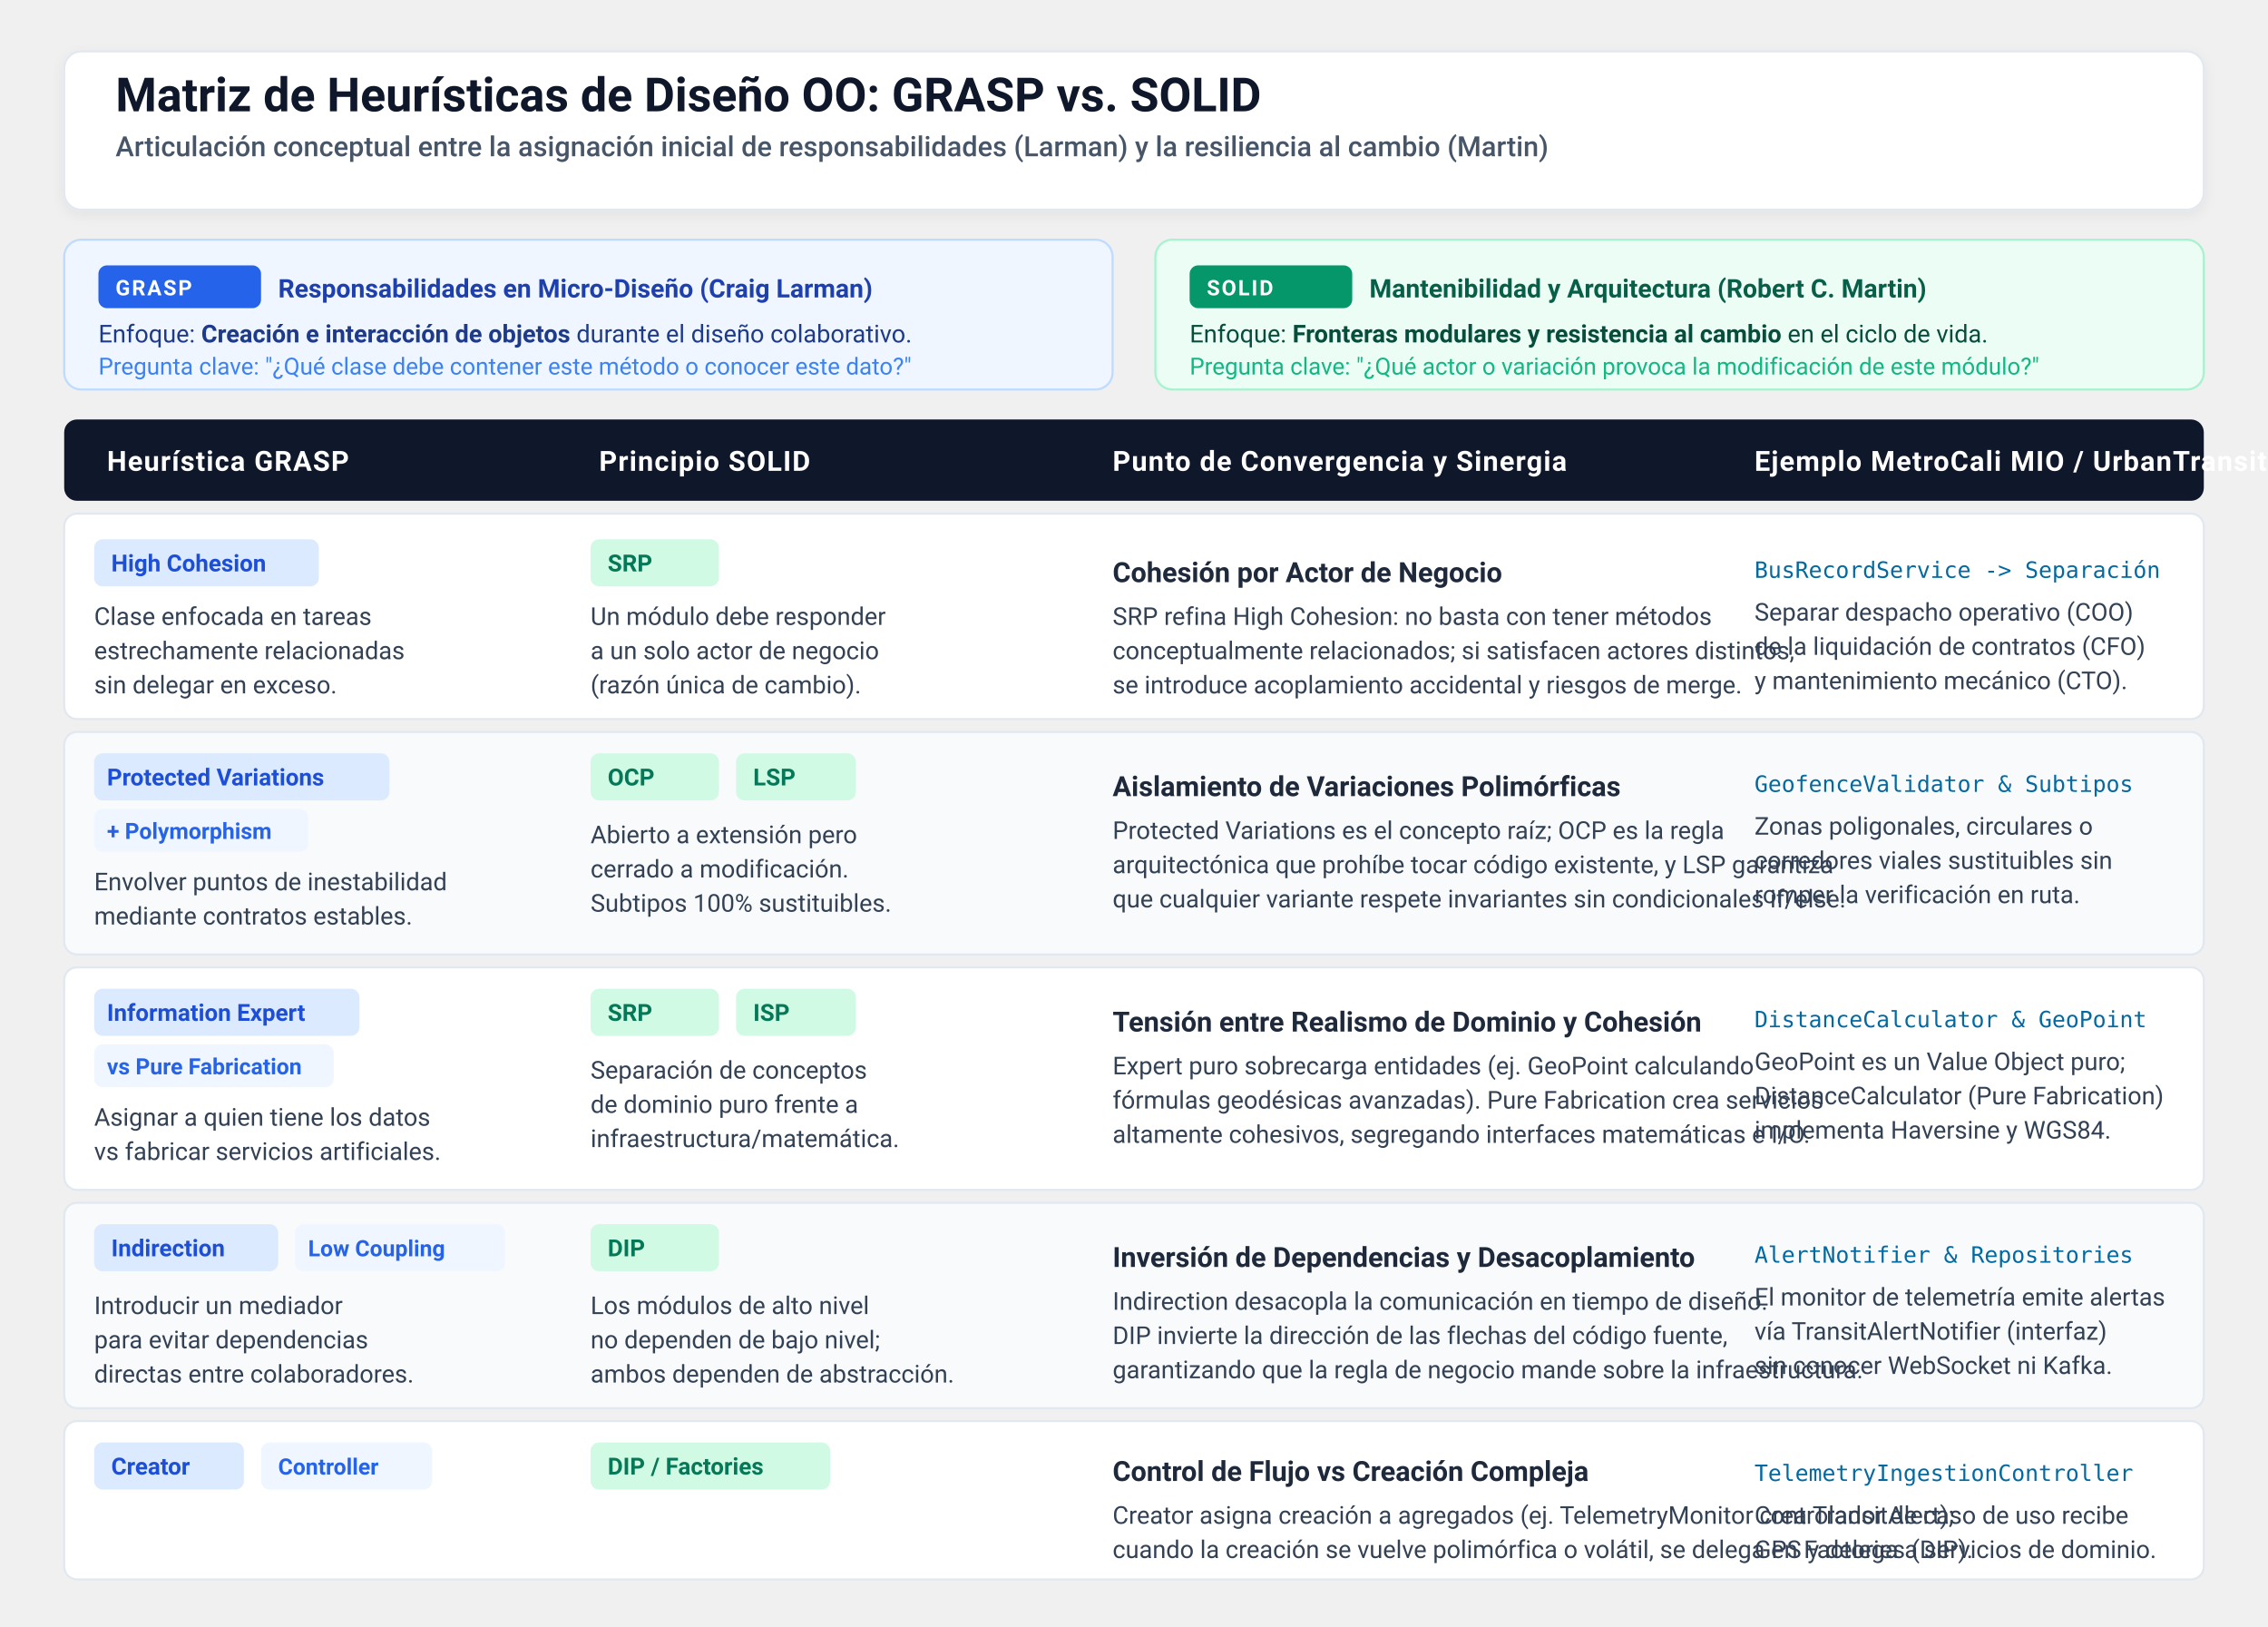
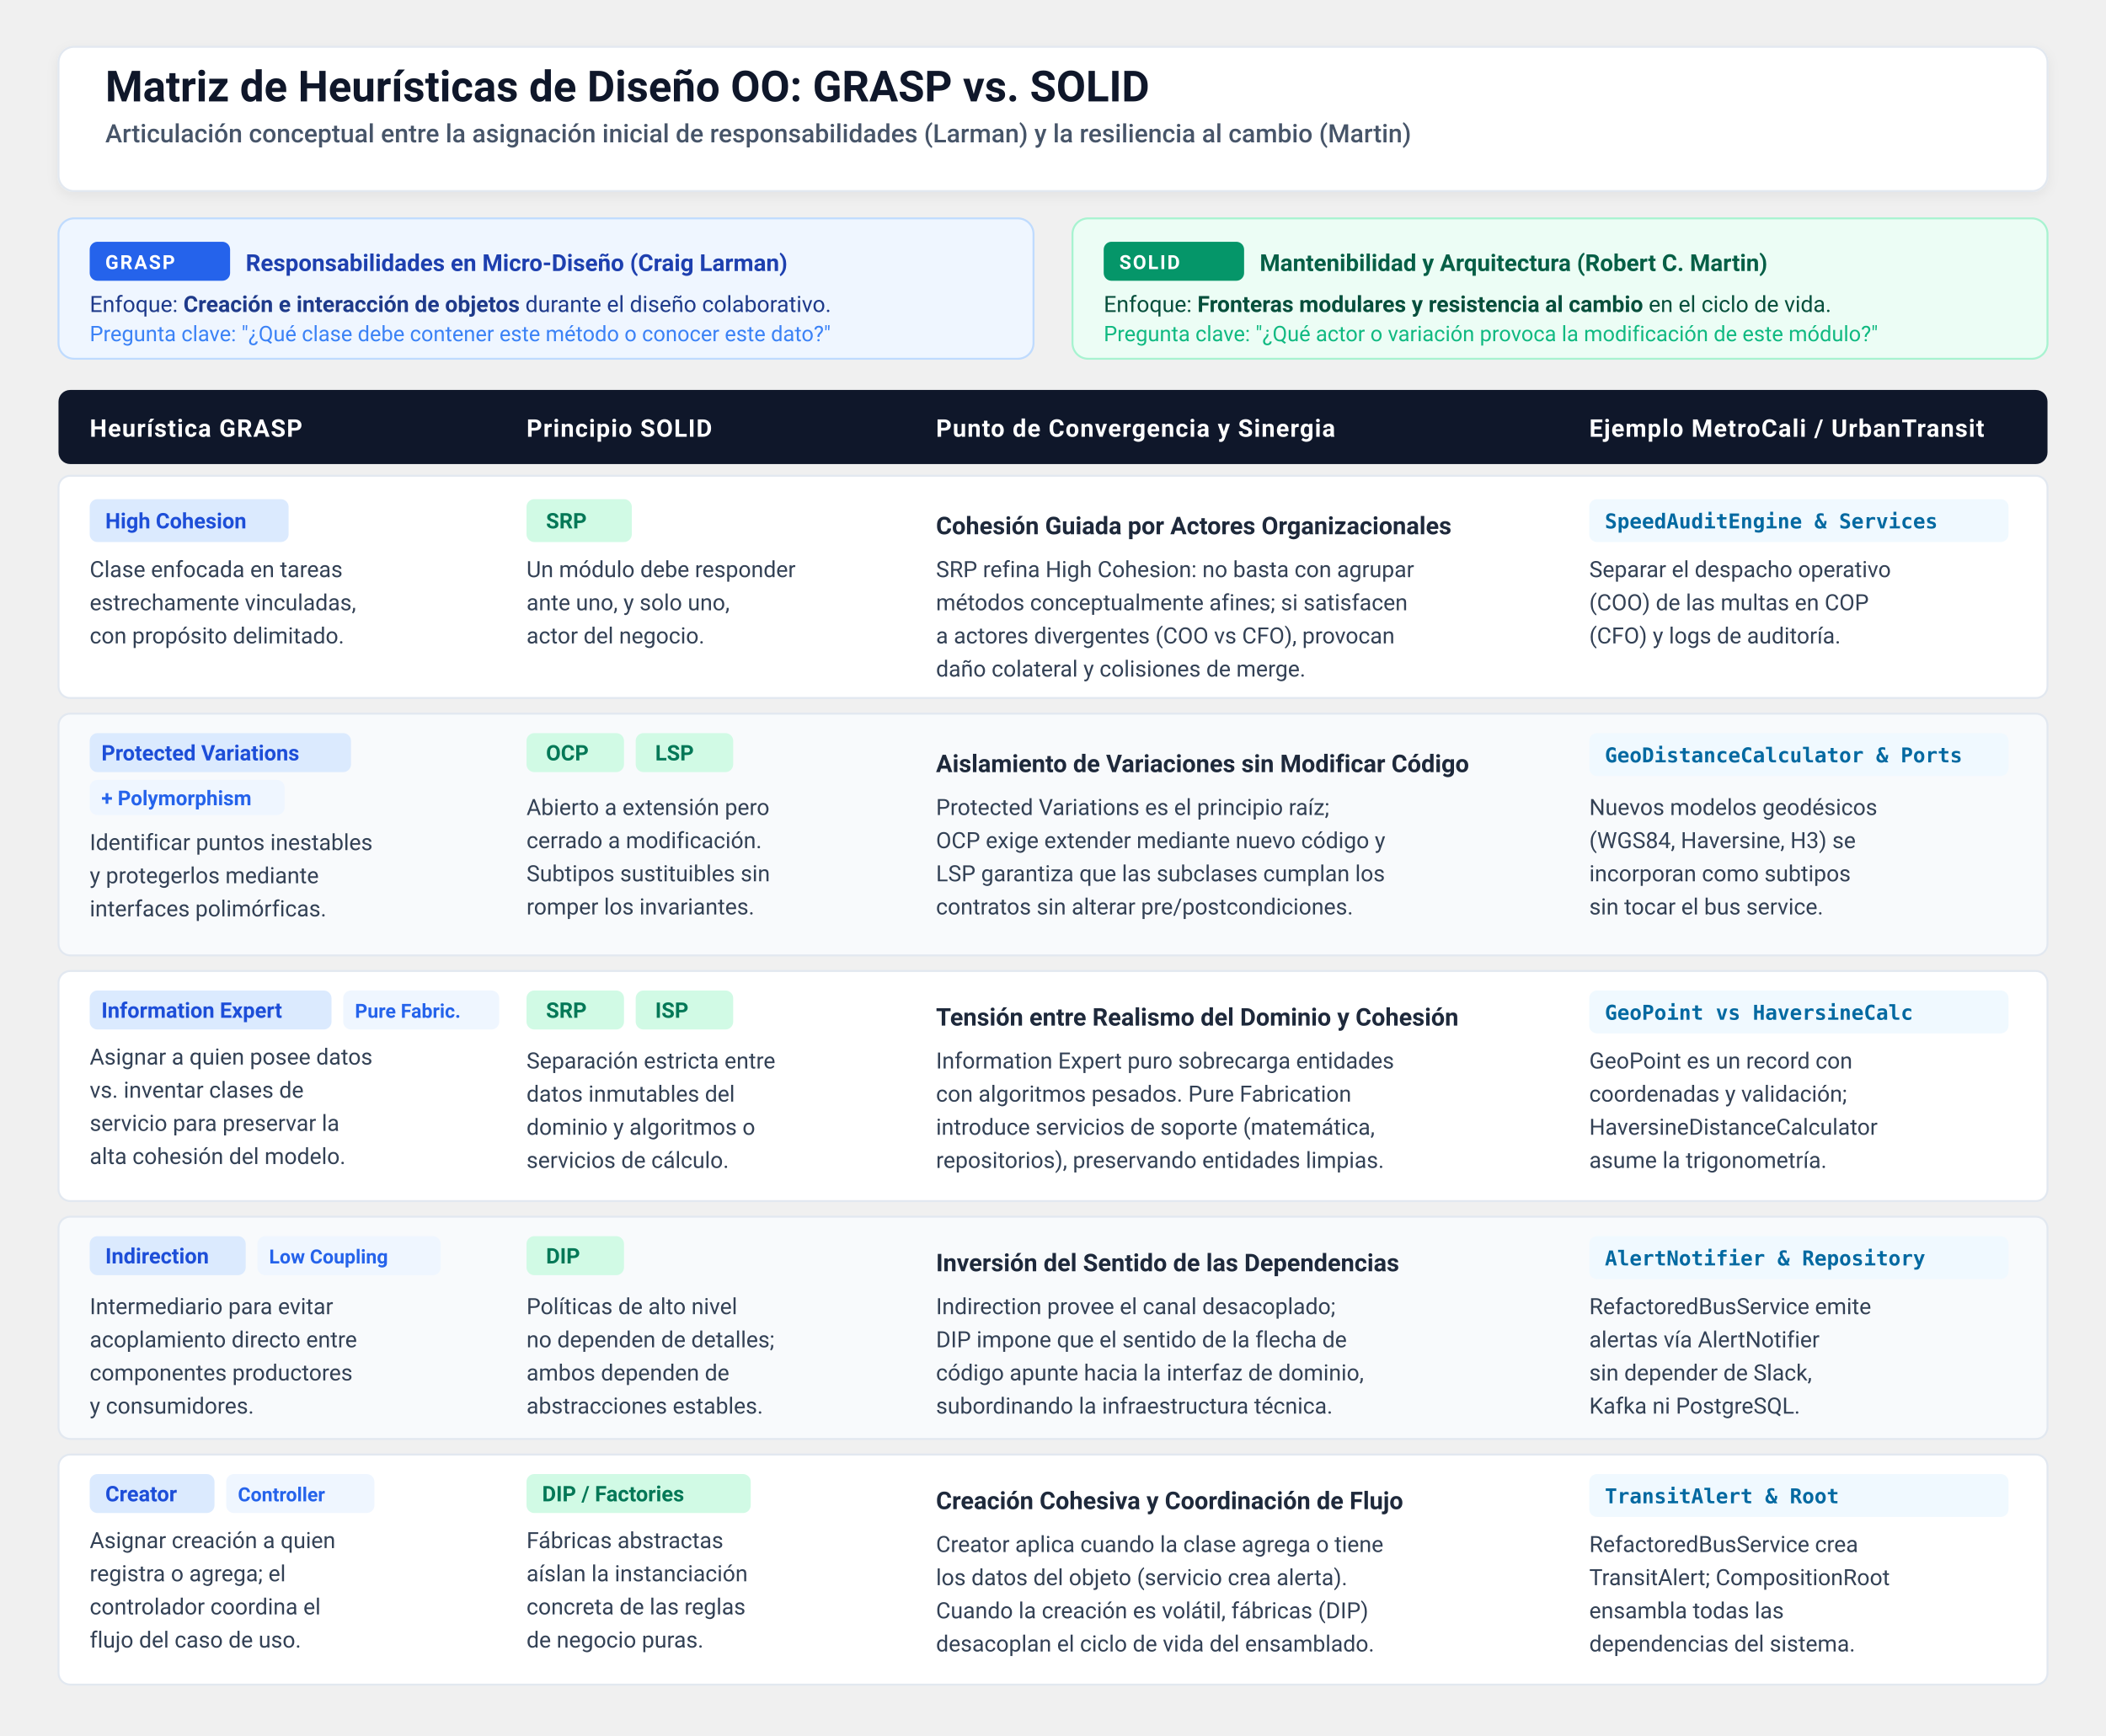
- <svg xmlns="http://www.w3.org/2000/svg" viewBox="0 0 1060 760" width="100%" height="100%" style="background-color: #f8fafc; font-family: -apple-system, BlinkMacSystemFont, 'Segoe UI', Roboto, Helvetica, Arial, sans-serif;">
+ <svg xmlns="http://www.w3.org/2000/svg" viewBox="0 0 1080 890" width="100%" height="100%" style="background-color: #f8fafc; font-family: -apple-system, BlinkMacSystemFont, 'Segoe UI', Roboto, Helvetica, Arial, sans-serif;">
  <defs>
    <style>
      .title { font-size: 22px; font-weight: 700; fill: #0f172a; }
      .subtitle { font-size: 13px; font-weight: 500; fill: #475569; }
-       .col-header { font-size: 13px; font-weight: 700; fill: #ffffff; letter-spacing: 0.5px; text-transform: uppercase; }
-       .row-title { font-size: 13px; font-weight: 700; fill: #1e293b; }
-       .row-badge { font-size: 11px; font-weight: 600; }
-       .cell-text { font-size: 11.5px; fill: #334155; line-height: 1.4; }
-       .cell-code { font-family: ui-monospace, SFMono-Regular, Menlo, Monaco, Consolas, monospace; font-size: 10.5px; fill: #0369a1; background-color: #f0f9ff; }
+       .col-header { font-size: 12.5px; font-weight: 700; fill: #ffffff; letter-spacing: 0.5px; text-transform: uppercase; }
+       .row-title { font-size: 12.5px; font-weight: 700; fill: #1e293b; }
+       .badge-grasp { font-size: 11px; font-weight: 700; fill: #1d4ed8; }
+       .badge-solid { font-size: 11px; font-weight: 700; fill: #047857; }
+       .cell-text { font-size: 11.5px; fill: #334155; }
+       .cell-code { font-family: ui-monospace, SFMono-Regular, Menlo, Monaco, Consolas, monospace; font-size: 10.5px; font-weight: 600; fill: #0369a1; }
      .section-badge { font-size: 10px; font-weight: 700; text-transform: uppercase; letter-spacing: 0.8px; }
    </style>
    <filter id="shadow" x="-2%" y="-1%" width="104%" height="104%" filterUnits="userSpaceOnUse">
      <feDropShadow dx="0" dy="2" stdDeviation="3" flood-color="#0f172a" flood-opacity="0.06" />
    </filter>
  </defs>
-   <rect x="30" y="24" width="1000" height="74" rx="8" fill="#ffffff" stroke="#e2e8f0" stroke-width="1" filter="url(#shadow)" />
+   <rect x="30" y="24" width="1020" height="74" rx="8" fill="#ffffff" stroke="#e2e8f0" stroke-width="1" filter="url(#shadow)" />
  <text x="54" y="52" class="title">Matriz de Heurísticas de Diseño OO: GRASP vs. SOLID</text>
  <text x="54" y="73" class="subtitle">Articulación conceptual entre la asignación inicial de responsabilidades (Larman) y la resiliencia al cambio (Martin)</text>
  <g transform="translate(30, 112)">
-     <rect x="0" y="0" width="490" height="70" rx="8" fill="#eff6ff" stroke="#bfdbfe" stroke-width="1" />
-     <rect x="16" y="12" width="76" height="20" rx="4" fill="#2563eb" />
+     <rect x="0" y="0" width="500" height="72" rx="8" fill="#eff6ff" stroke="#bfdbfe" stroke-width="1" />
+     <rect x="16" y="12" width="72" height="20" rx="4" fill="#2563eb" />
    <text x="24" y="26" class="section-badge" fill="#ffffff">GRASP</text>
-     <text x="100" y="27" font-size="12px" font-weight="700" fill="#1e40af">Responsabilidades en Micro-Diseño (Craig Larman)</text>
+     <text x="96" y="27" font-size="12px" font-weight="700" fill="#1e40af">Responsabilidades en Micro-Diseño (Craig Larman)</text>
    <text x="16" y="48" font-size="11.5px" fill="#1e3a8a">Enfoque: <tspan font-weight="600">Creación e interacción de objetos</tspan> durante el diseño colaborativo.</text>
    <text x="16" y="63" font-size="11px" fill="#3b82f6">Pregunta clave: "¿Qué clase debe contener este método o conocer este dato?"</text>
-     <rect x="510" y="0" width="490" height="70" rx="8" fill="#ecfdf5" stroke="#a7f3d0" stroke-width="1" />
-     <rect x="526" y="12" width="76" height="20" rx="4" fill="#059669" />
-     <text x="534" y="26" class="section-badge" fill="#ffffff">SOLID</text>
-     <text x="610" y="27" font-size="12px" font-weight="700" fill="#065f46">Mantenibilidad y Arquitectura (Robert C. Martin)</text>
-     <text x="526" y="48" font-size="11.5px" fill="#064e3b">Enfoque: <tspan font-weight="600">Fronteras modulares y resistencia al cambio</tspan> en el ciclo de vida.</text>
-     <text x="526" y="63" font-size="11px" fill="#10b981">Pregunta clave: "¿Qué actor o variación provoca la modificación de este módulo?"</text>
+     <rect x="520" y="0" width="500" height="72" rx="8" fill="#ecfdf5" stroke="#a7f3d0" stroke-width="1" />
+     <rect x="536" y="12" width="72" height="20" rx="4" fill="#059669" />
+     <text x="544" y="26" class="section-badge" fill="#ffffff">SOLID</text>
+     <text x="616" y="27" font-size="12px" font-weight="700" fill="#065f46">Mantenibilidad y Arquitectura (Robert C. Martin)</text>
+     <text x="536" y="48" font-size="11.5px" fill="#064e3b">Enfoque: <tspan font-weight="600">Fronteras modulares y resistencia al cambio</tspan> en el ciclo de vida.</text>
+     <text x="536" y="63" font-size="11px" fill="#10b981">Pregunta clave: "¿Qué actor o variación provoca la modificación de este módulo?"</text>
  </g>
-   <g transform="translate(30, 196)">
-     <rect x="0" y="0" width="1000" height="38" rx="6" fill="#0f172a" />
-     <text x="20" y="24" class="col-header">Heurística GRASP</text>
-     <text x="250" y="24" class="col-header">Principio SOLID</text>
-     <text x="490" y="24" class="col-header">Punto de Convergencia y Sinergia</text>
-     <text x="790" y="24" class="col-header">Ejemplo MetroCali MIO / UrbanTransit</text>
+   <g transform="translate(30, 200)">
+     <rect x="0" y="0" width="1020" height="38" rx="6" fill="#0f172a" />
+     <text x="16" y="24" class="col-header">Heurística GRASP</text>
+     <text x="240" y="24" class="col-header">Principio SOLID</text>
+     <text x="450" y="24" class="col-header">Punto de Convergencia y Sinergia</text>
+     <text x="785" y="24" class="col-header">Ejemplo MetroCali / UrbanTransit</text>
    <g transform="translate(0, 44)">
-       <rect x="0" y="0" width="1000" height="96" rx="6" fill="#ffffff" stroke="#e2e8f0" stroke-width="1" />
-       <rect x="14" y="12" width="105" height="22" rx="4" fill="#dbeafe" />
-       <text x="22" y="27" class="row-badge" fill="#1d4ed8">High Cohesion</text>
-       <text x="14" y="52" class="cell-text">Clase enfocada en tareas</text>
-       <text x="14" y="68" class="cell-text">estrechamente relacionadas</text>
-       <text x="14" y="84" class="cell-text">sin delegar en exceso.</text>
-       <rect x="246" y="12" width="60" height="22" rx="4" fill="#d1fae5" />
-       <text x="254" y="27" class="row-badge" fill="#047857">SRP</text>
-       <text x="246" y="52" class="cell-text">Un módulo debe responder</text>
-       <text x="246" y="68" class="cell-text">a un solo actor de negocio</text>
-       <text x="246" y="84" class="cell-text">(razón única de cambio).</text>
-       <text x="490" y="32" class="row-title">Cohesión por Actor de Negocio</text>
-       <text x="490" y="52" class="cell-text">SRP refina High Cohesion: no basta con tener métodos</text>
-       <text x="490" y="68" class="cell-text">conceptualmente relacionados; si satisfacen actores distintos,</text>
-       <text x="490" y="84" class="cell-text">se introduce acoplamiento accidental y riesgos de merge.</text>
-       <text x="790" y="30" class="cell-code">BusRecordService -&gt; Separación</text>
-       <text x="790" y="50" class="cell-text">Separar despacho operativo (COO)</text>
-       <text x="790" y="66" class="cell-text">de la liquidación de contratos (CFO)</text>
-       <text x="790" y="82" class="cell-text">y mantenimiento mecánico (CTO).</text>
+       <rect x="0" y="0" width="1020" height="114" rx="6" fill="#ffffff" stroke="#e2e8f0" stroke-width="1" />
+       <rect x="16" y="12" width="102" height="22" rx="4" fill="#dbeafe" />
+       <text x="24" y="27" class="badge-grasp">High Cohesion</text>
+       <text x="16" y="52" class="cell-text">Clase enfocada en tareas</text>
+       <text x="16" y="69" class="cell-text">estrechamente vinculadas,</text>
+       <text x="16" y="86" class="cell-text">con propósito delimitado.</text>
+       <rect x="240" y="12" width="54" height="22" rx="4" fill="#d1fae5" />
+       <text x="250" y="27" class="badge-solid">SRP</text>
+       <text x="240" y="52" class="cell-text">Un módulo debe responder</text>
+       <text x="240" y="69" class="cell-text">ante uno, y solo uno,</text>
+       <text x="240" y="86" class="cell-text">actor del negocio.</text>
+       <text x="450" y="30" class="row-title">Cohesión Guiada por Actores Organizacionales</text>
+       <text x="450" y="52" class="cell-text">SRP refina High Cohesion: no basta con agrupar</text>
+       <text x="450" y="69" class="cell-text">métodos conceptualmente afines; si satisfacen</text>
+       <text x="450" y="86" class="cell-text">a actores divergentes (COO vs CFO), provocan</text>
+       <text x="450" y="103" class="cell-text">daño colateral y colisiones de merge.</text>
+       <rect x="785" y="12" width="215" height="22" rx="4" fill="#f0f9ff" />
+       <text x="793" y="27" class="cell-code">SpeedAuditEngine &amp; Services</text>
+       <text x="785" y="52" class="cell-text">Separar el despacho operativo</text>
+       <text x="785" y="69" class="cell-text">(COO) de las multas en COP</text>
+       <text x="785" y="86" class="cell-text">(CFO) y logs de auditoría.</text>
    </g>
-     <g transform="translate(0, 146)">
-       <rect x="0" y="0" width="1000" height="104" rx="6" fill="#f8fafc" stroke="#e2e8f0" stroke-width="1" />
-       <rect x="14" y="10" width="138" height="22" rx="4" fill="#dbeafe" />
-       <text x="20" y="25" class="row-badge" fill="#1d4ed8">Protected Variations</text>
-       <rect x="14" y="36" width="100" height="20" rx="4" fill="#eff6ff" />
-       <text x="20" y="50" font-size="10.5px" font-weight="600" fill="#2563eb">+ Polymorphism</text>
-       <text x="14" y="74" class="cell-text">Envolver puntos de inestabilidad</text>
-       <text x="14" y="90" class="cell-text">mediante contratos estables.</text>
-       <rect x="246" y="10" width="60" height="22" rx="4" fill="#d1fae5" />
-       <text x="254" y="25" class="row-badge" fill="#047857">OCP</text>
-       <rect x="314" y="10" width="56" height="22" rx="4" fill="#d1fae5" />
-       <text x="322" y="25" class="row-badge" fill="#047857">LSP</text>
-       <text x="246" y="52" class="cell-text">Abierto a extensión pero</text>
-       <text x="246" y="68" class="cell-text">cerrado a modificación.</text>
-       <text x="246" y="84" class="cell-text">Subtipos 100% sustituibles.</text>
-       <text x="490" y="30" class="row-title">Aislamiento de Variaciones Polimórficas</text>
-       <text x="490" y="50" class="cell-text">Protected Variations es el concepto raíz; OCP es la regla</text>
-       <text x="490" y="66" class="cell-text">arquitectónica que prohíbe tocar código existente, y LSP garantiza</text>
-       <text x="490" y="82" class="cell-text">que cualquier variante respete invariantes sin condicionales if/else.</text>
-       <text x="790" y="28" class="cell-code">GeofenceValidator &amp; Subtipos</text>
-       <text x="790" y="48" class="cell-text">Zonas poligonales, circulares o</text>
-       <text x="790" y="64" class="cell-text">corredores viales sustituibles sin</text>
-       <text x="790" y="80" class="cell-text">romper la verificación en ruta.</text>
+     <g transform="translate(0, 166)">
+       <rect x="0" y="0" width="1020" height="124" rx="6" fill="#f8fafc" stroke="#e2e8f0" stroke-width="1" />
+       <rect x="16" y="10" width="134" height="20" rx="4" fill="#dbeafe" />
+       <text x="22" y="24" class="badge-grasp">Protected Variations</text>
+       <rect x="16" y="34" width="100" height="18" rx="4" fill="#eff6ff" />
+       <text x="22" y="47" font-size="10.5px" font-weight="600" fill="#2563eb">+ Polymorphism</text>
+       <text x="16" y="70" class="cell-text">Identificar puntos inestables</text>
+       <text x="16" y="87" class="cell-text">y protegerlos mediante</text>
+       <text x="16" y="104" class="cell-text">interfaces polimórficas.</text>
+       <rect x="240" y="10" width="50" height="20" rx="4" fill="#d1fae5" />
+       <text x="250" y="24" class="badge-solid">OCP</text>
+       <rect x="296" y="10" width="50" height="20" rx="4" fill="#d1fae5" />
+       <text x="306" y="24" class="badge-solid">LSP</text>
+       <text x="240" y="52" class="cell-text">Abierto a extensión pero</text>
+       <text x="240" y="69" class="cell-text">cerrado a modificación.</text>
+       <text x="240" y="86" class="cell-text">Subtipos sustituibles sin</text>
+       <text x="240" y="103" class="cell-text">romper los invariantes.</text>
+       <text x="450" y="30" class="row-title">Aislamiento de Variaciones sin Modificar Código</text>
+       <text x="450" y="52" class="cell-text">Protected Variations es el principio raíz;</text>
+       <text x="450" y="69" class="cell-text">OCP exige extender mediante nuevo código y</text>
+       <text x="450" y="86" class="cell-text">LSP garantiza que las subclases cumplan los</text>
+       <text x="450" y="103" class="cell-text">contratos sin alterar pre/postcondiciones.</text>
+       <rect x="785" y="10" width="215" height="22" rx="4" fill="#f0f9ff" />
+       <text x="793" y="25" class="cell-code">GeoDistanceCalculator &amp; Ports</text>
+       <text x="785" y="52" class="cell-text">Nuevos modelos geodésicos</text>
+       <text x="785" y="69" class="cell-text">(WGS84, Haversine, H3) se</text>
+       <text x="785" y="86" class="cell-text">incorporan como subtipos</text>
+       <text x="785" y="103" class="cell-text">sin tocar el bus service.</text>
    </g>
-     <g transform="translate(0, 256)">
-       <rect x="0" y="0" width="1000" height="104" rx="6" fill="#ffffff" stroke="#e2e8f0" stroke-width="1" />
-       <rect x="14" y="10" width="124" height="22" rx="4" fill="#dbeafe" />
-       <text x="20" y="25" class="row-badge" fill="#1d4ed8">Information Expert</text>
-       <rect x="14" y="36" width="112" height="20" rx="4" fill="#eff6ff" />
-       <text x="20" y="50" font-size="10.5px" font-weight="600" fill="#2563eb">vs Pure Fabrication</text>
-       <text x="14" y="74" class="cell-text">Asignar a quien tiene los datos</text>
-       <text x="14" y="90" class="cell-text">vs fabricar servicios artificiales.</text>
-       <rect x="246" y="10" width="60" height="22" rx="4" fill="#d1fae5" />
-       <text x="254" y="25" class="row-badge" fill="#047857">SRP</text>
-       <rect x="314" y="10" width="56" height="22" rx="4" fill="#d1fae5" />
-       <text x="322" y="25" class="row-badge" fill="#047857">ISP</text>
-       <text x="246" y="52" class="cell-text">Separación de conceptos</text>
-       <text x="246" y="68" class="cell-text">de dominio puro frente a</text>
-       <text x="246" y="84" class="cell-text">infraestructura/matemática.</text>
-       <text x="490" y="30" class="row-title">Tensión entre Realismo de Dominio y Cohesión</text>
-       <text x="490" y="50" class="cell-text">Expert puro sobrecarga entidades (ej. GeoPoint calculando</text>
-       <text x="490" y="66" class="cell-text">fórmulas geodésicas avanzadas). Pure Fabrication crea servicios</text>
-       <text x="490" y="82" class="cell-text">altamente cohesivos, segregando interfaces matemáticas e I/O.</text>
-       <text x="790" y="28" class="cell-code">DistanceCalculator &amp; GeoPoint</text>
-       <text x="790" y="48" class="cell-text">GeoPoint es un Value Object puro;</text>
-       <text x="790" y="64" class="cell-text">DistanceCalculator (Pure Fabrication)</text>
-       <text x="790" y="80" class="cell-text">implementa Haversine y WGS84.</text>
+     <g transform="translate(0, 298)">
+       <rect x="0" y="0" width="1020" height="118" rx="6" fill="#ffffff" stroke="#e2e8f0" stroke-width="1" />
+       <rect x="16" y="10" width="124" height="20" rx="4" fill="#dbeafe" />
+       <text x="22" y="24" class="badge-grasp">Information Expert</text>
+       <rect x="146" y="10" width="80" height="20" rx="4" fill="#eff6ff" />
+       <text x="152" y="24" font-size="10px" font-weight="600" fill="#2563eb">Pure Fabric.</text>
+       <text x="16" y="48" class="cell-text">Asignar a quien posee datos</text>
+       <text x="16" y="65" class="cell-text">vs. inventar clases de</text>
+       <text x="16" y="82" class="cell-text">servicio para preservar la</text>
+       <text x="16" y="99" class="cell-text">alta cohesión del modelo.</text>
+       <rect x="240" y="10" width="50" height="20" rx="4" fill="#d1fae5" />
+       <text x="250" y="24" class="badge-solid">SRP</text>
+       <rect x="296" y="10" width="50" height="20" rx="4" fill="#d1fae5" />
+       <text x="306" y="24" class="badge-solid">ISP</text>
+       <text x="240" y="50" class="cell-text">Separación estricta entre</text>
+       <text x="240" y="67" class="cell-text">datos inmutables del</text>
+       <text x="240" y="84" class="cell-text">dominio y algoritmos o</text>
+       <text x="240" y="101" class="cell-text">servicios de cálculo.</text>
+       <text x="450" y="28" class="row-title">Tensión entre Realismo del Dominio y Cohesión</text>
+       <text x="450" y="50" class="cell-text">Information Expert puro sobrecarga entidades</text>
+       <text x="450" y="67" class="cell-text">con algoritmos pesados. Pure Fabrication</text>
+       <text x="450" y="84" class="cell-text">introduce servicios de soporte (matemática,</text>
+       <text x="450" y="101" class="cell-text">repositorios), preservando entidades limpias.</text>
+       <rect x="785" y="10" width="215" height="22" rx="4" fill="#f0f9ff" />
+       <text x="793" y="25" class="cell-code">GeoPoint vs HaversineCalc</text>
+       <text x="785" y="50" class="cell-text">GeoPoint es un record con</text>
+       <text x="785" y="67" class="cell-text">coordenadas y validación;</text>
+       <text x="785" y="84" class="cell-text">HaversineDistanceCalculator</text>
+       <text x="785" y="101" class="cell-text">asume la trigonometría.</text>
    </g>
-     <g transform="translate(0, 366)">
-       <rect x="0" y="0" width="1000" height="96" rx="6" fill="#f8fafc" stroke="#e2e8f0" stroke-width="1" />
-       <rect x="14" y="10" width="86" height="22" rx="4" fill="#dbeafe" />
-       <text x="22" y="25" class="row-badge" fill="#1d4ed8">Indirection</text>
-       <rect x="108" y="10" width="98" height="22" rx="4" fill="#eff6ff" />
-       <text x="114" y="25" font-size="10.5px" font-weight="600" fill="#2563eb">Low Coupling</text>
-       <text x="14" y="52" class="cell-text">Introducir un mediador</text>
-       <text x="14" y="68" class="cell-text">para evitar dependencias</text>
-       <text x="14" y="84" class="cell-text">directas entre colaboradores.</text>
-       <rect x="246" y="10" width="60" height="22" rx="4" fill="#d1fae5" />
-       <text x="254" y="25" class="row-badge" fill="#047857">DIP</text>
-       <text x="246" y="52" class="cell-text">Los módulos de alto nivel</text>
-       <text x="246" y="68" class="cell-text">no dependen de bajo nivel;</text>
-       <text x="246" y="84" class="cell-text">ambos dependen de abstracción.</text>
-       <text x="490" y="30" class="row-title">Inversión de Dependencias y Desacoplamiento</text>
-       <text x="490" y="50" class="cell-text">Indirection desacopla la comunicación en tiempo de diseño.</text>
-       <text x="490" y="66" class="cell-text">DIP invierte la dirección de las flechas del código fuente,</text>
-       <text x="490" y="82" class="cell-text">garantizando que la regla de negocio mande sobre la infraestructura.</text>
-       <text x="790" y="28" class="cell-code">AlertNotifier &amp; Repositories</text>
-       <text x="790" y="48" class="cell-text">El monitor de telemetría emite alertas</text>
-       <text x="790" y="64" class="cell-text">vía TransitAlertNotifier (interfaz)</text>
-       <text x="790" y="80" class="cell-text">sin conocer WebSocket ni Kafka.</text>
+     <g transform="translate(0, 424)">
+       <rect x="0" y="0" width="1020" height="114" rx="6" fill="#f8fafc" stroke="#e2e8f0" stroke-width="1" />
+       <rect x="16" y="10" width="80" height="20" rx="4" fill="#dbeafe" />
+       <text x="24" y="24" class="badge-grasp">Indirection</text>
+       <rect x="102" y="10" width="94" height="20" rx="4" fill="#eff6ff" />
+       <text x="108" y="24" font-size="10px" font-weight="600" fill="#2563eb">Low Coupling</text>
+       <text x="16" y="50" class="cell-text">Intermediario para evitar</text>
+       <text x="16" y="67" class="cell-text">acoplamiento directo entre</text>
+       <text x="16" y="84" class="cell-text">componentes productores</text>
+       <text x="16" y="101" class="cell-text">y consumidores.</text>
+       <rect x="240" y="10" width="50" height="20" rx="4" fill="#d1fae5" />
+       <text x="250" y="24" class="badge-solid">DIP</text>
+       <text x="240" y="50" class="cell-text">Políticas de alto nivel</text>
+       <text x="240" y="67" class="cell-text">no dependen de detalles;</text>
+       <text x="240" y="84" class="cell-text">ambos dependen de</text>
+       <text x="240" y="101" class="cell-text">abstracciones estables.</text>
+       <text x="450" y="28" class="row-title">Inversión del Sentido de las Dependencias</text>
+       <text x="450" y="50" class="cell-text">Indirection provee el canal desacoplado;</text>
+       <text x="450" y="67" class="cell-text">DIP impone que el sentido de la flecha de</text>
+       <text x="450" y="84" class="cell-text">código apunte hacia la interfaz de dominio,</text>
+       <text x="450" y="101" class="cell-text">subordinando la infraestructura técnica.</text>
+       <rect x="785" y="10" width="215" height="22" rx="4" fill="#f0f9ff" />
+       <text x="793" y="25" class="cell-code">AlertNotifier &amp; Repository</text>
+       <text x="785" y="50" class="cell-text">RefactoredBusService emite</text>
+       <text x="785" y="67" class="cell-text">alertas vía AlertNotifier</text>
+       <text x="785" y="84" class="cell-text">sin depender de Slack,</text>
+       <text x="785" y="101" class="cell-text">Kafka ni PostgreSQL.</text>
    </g>
-     <g transform="translate(0, 468)">
-       <rect x="0" y="0" width="1000" height="74" rx="6" fill="#ffffff" stroke="#e2e8f0" stroke-width="1" />
-       <rect x="14" y="10" width="70" height="22" rx="4" fill="#dbeafe" />
-       <text x="22" y="25" class="row-badge" fill="#1d4ed8">Creator</text>
-       <rect x="92" y="10" width="80" height="22" rx="4" fill="#eff6ff" />
-       <text x="100" y="25" font-size="10.5px" font-weight="600" fill="#2563eb">Controller</text>
-       <rect x="246" y="10" width="112" height="22" rx="4" fill="#d1fae5" />
-       <text x="254" y="25" class="row-badge" fill="#047857">DIP / Factories</text>
-       <text x="490" y="28" class="row-title">Control de Flujo vs Creación Compleja</text>
-       <text x="490" y="48" class="cell-text">Creator asigna creación a agregados (ej. TelemetryMonitor crea TransitAlert);</text>
-       <text x="490" y="64" class="cell-text">cuando la creación se vuelve polimórfica o volátil, se delega en Factories (DIP).</text>
-       <text x="790" y="28" class="cell-code">TelemetryIngestionController</text>
-       <text x="790" y="48" class="cell-text">Controlador de caso de uso recibe</text>
-       <text x="790" y="64" class="cell-text">GPS y delega a servicios de dominio.</text>
+     <g transform="translate(0, 546)">
+       <rect x="0" y="0" width="1020" height="118" rx="6" fill="#ffffff" stroke="#e2e8f0" stroke-width="1" />
+       <rect x="16" y="10" width="64" height="20" rx="4" fill="#dbeafe" />
+       <text x="24" y="24" class="badge-grasp">Creator</text>
+       <rect x="86" y="10" width="76" height="20" rx="4" fill="#eff6ff" />
+       <text x="92" y="24" font-size="10px" font-weight="600" fill="#2563eb">Controller</text>
+       <text x="16" y="48" class="cell-text">Asignar creación a quien</text>
+       <text x="16" y="65" class="cell-text">registra o agrega; el</text>
+       <text x="16" y="82" class="cell-text">controlador coordina el</text>
+       <text x="16" y="99" class="cell-text">flujo del caso de uso.</text>
+       <rect x="240" y="10" width="115" height="20" rx="4" fill="#d1fae5" />
+       <text x="248" y="24" class="badge-solid">DIP / Factories</text>
+       <text x="240" y="48" class="cell-text">Fábricas abstractas</text>
+       <text x="240" y="65" class="cell-text">aíslan la instanciación</text>
+       <text x="240" y="82" class="cell-text">concreta de las reglas</text>
+       <text x="240" y="99" class="cell-text">de negocio puras.</text>
+       <text x="450" y="28" class="row-title">Creación Cohesiva y Coordinación de Flujo</text>
+       <text x="450" y="50" class="cell-text">Creator aplica cuando la clase agrega o tiene</text>
+       <text x="450" y="67" class="cell-text">los datos del objeto (servicio crea alerta).</text>
+       <text x="450" y="84" class="cell-text">Cuando la creación es volátil, fábricas (DIP)</text>
+       <text x="450" y="101" class="cell-text">desacoplan el ciclo de vida del ensamblado.</text>
+       <rect x="785" y="10" width="215" height="22" rx="4" fill="#f0f9ff" />
+       <text x="793" y="25" class="cell-code">TransitAlert &amp; Root</text>
+       <text x="785" y="50" class="cell-text">RefactoredBusService crea</text>
+       <text x="785" y="67" class="cell-text">TransitAlert; CompositionRoot</text>
+       <text x="785" y="84" class="cell-text">ensambla todas las</text>
+       <text x="785" y="101" class="cell-text">dependencias del sistema.</text>
    </g>
  </g>
</svg>
